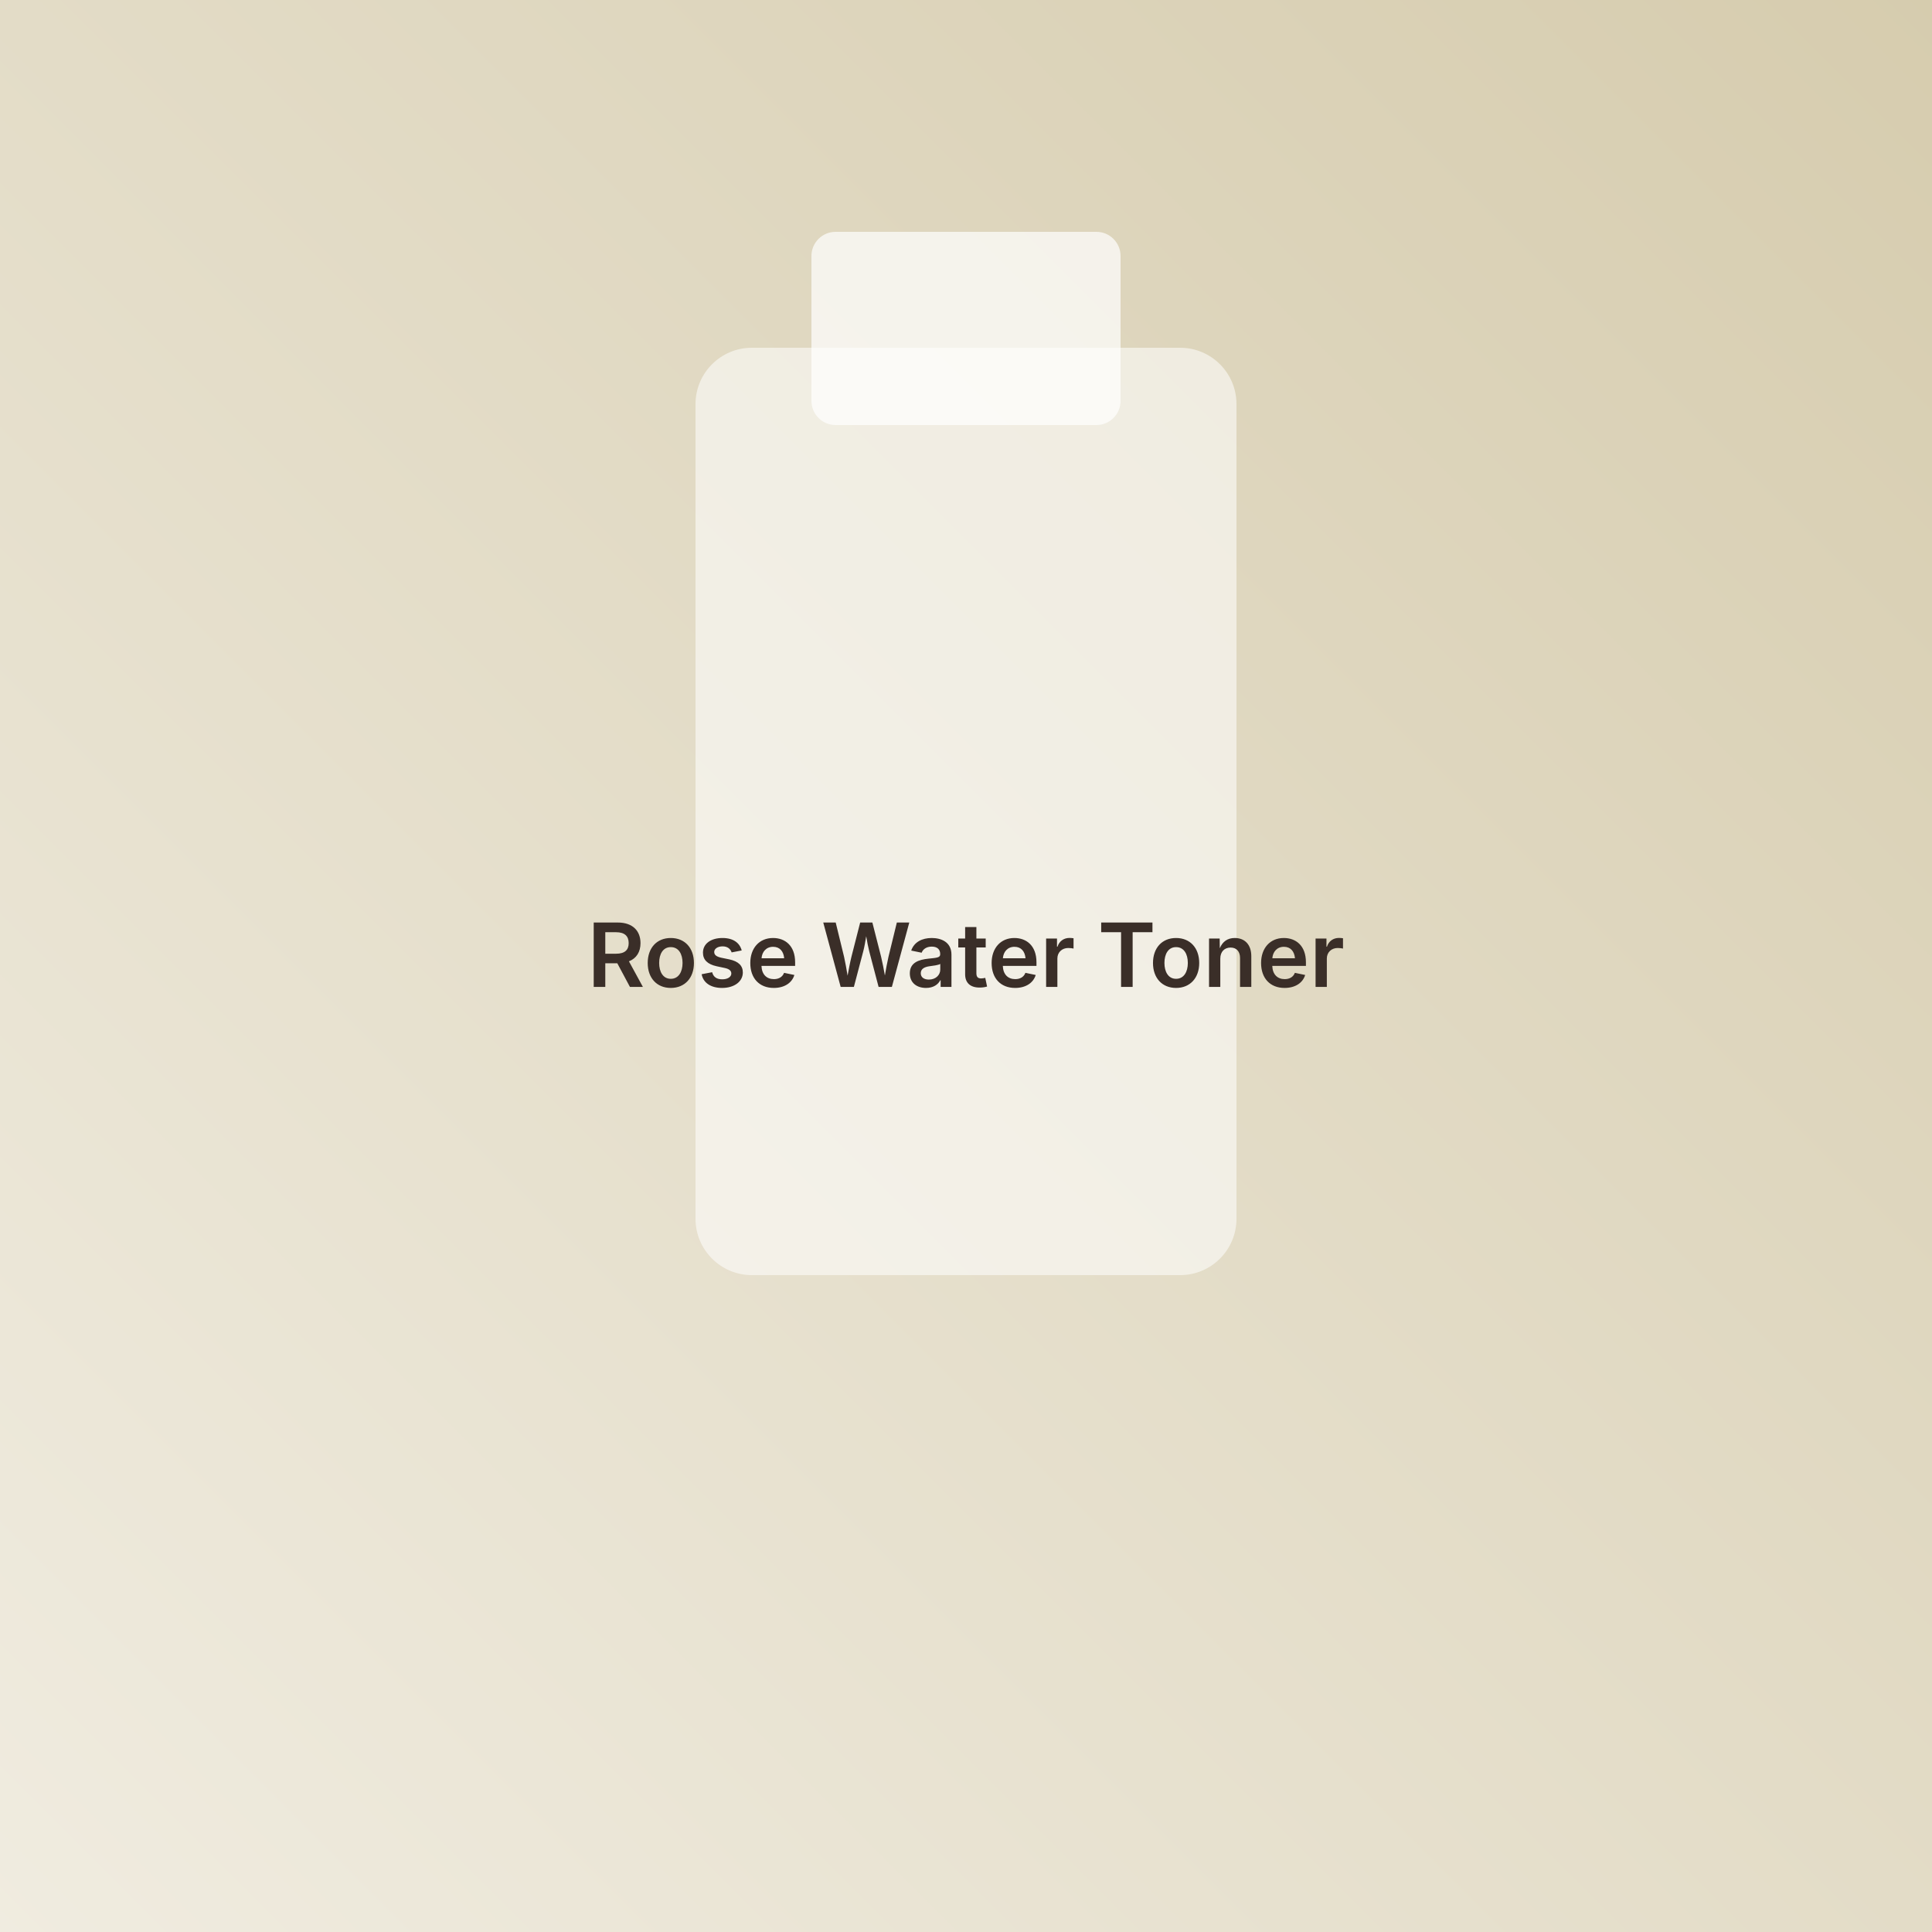
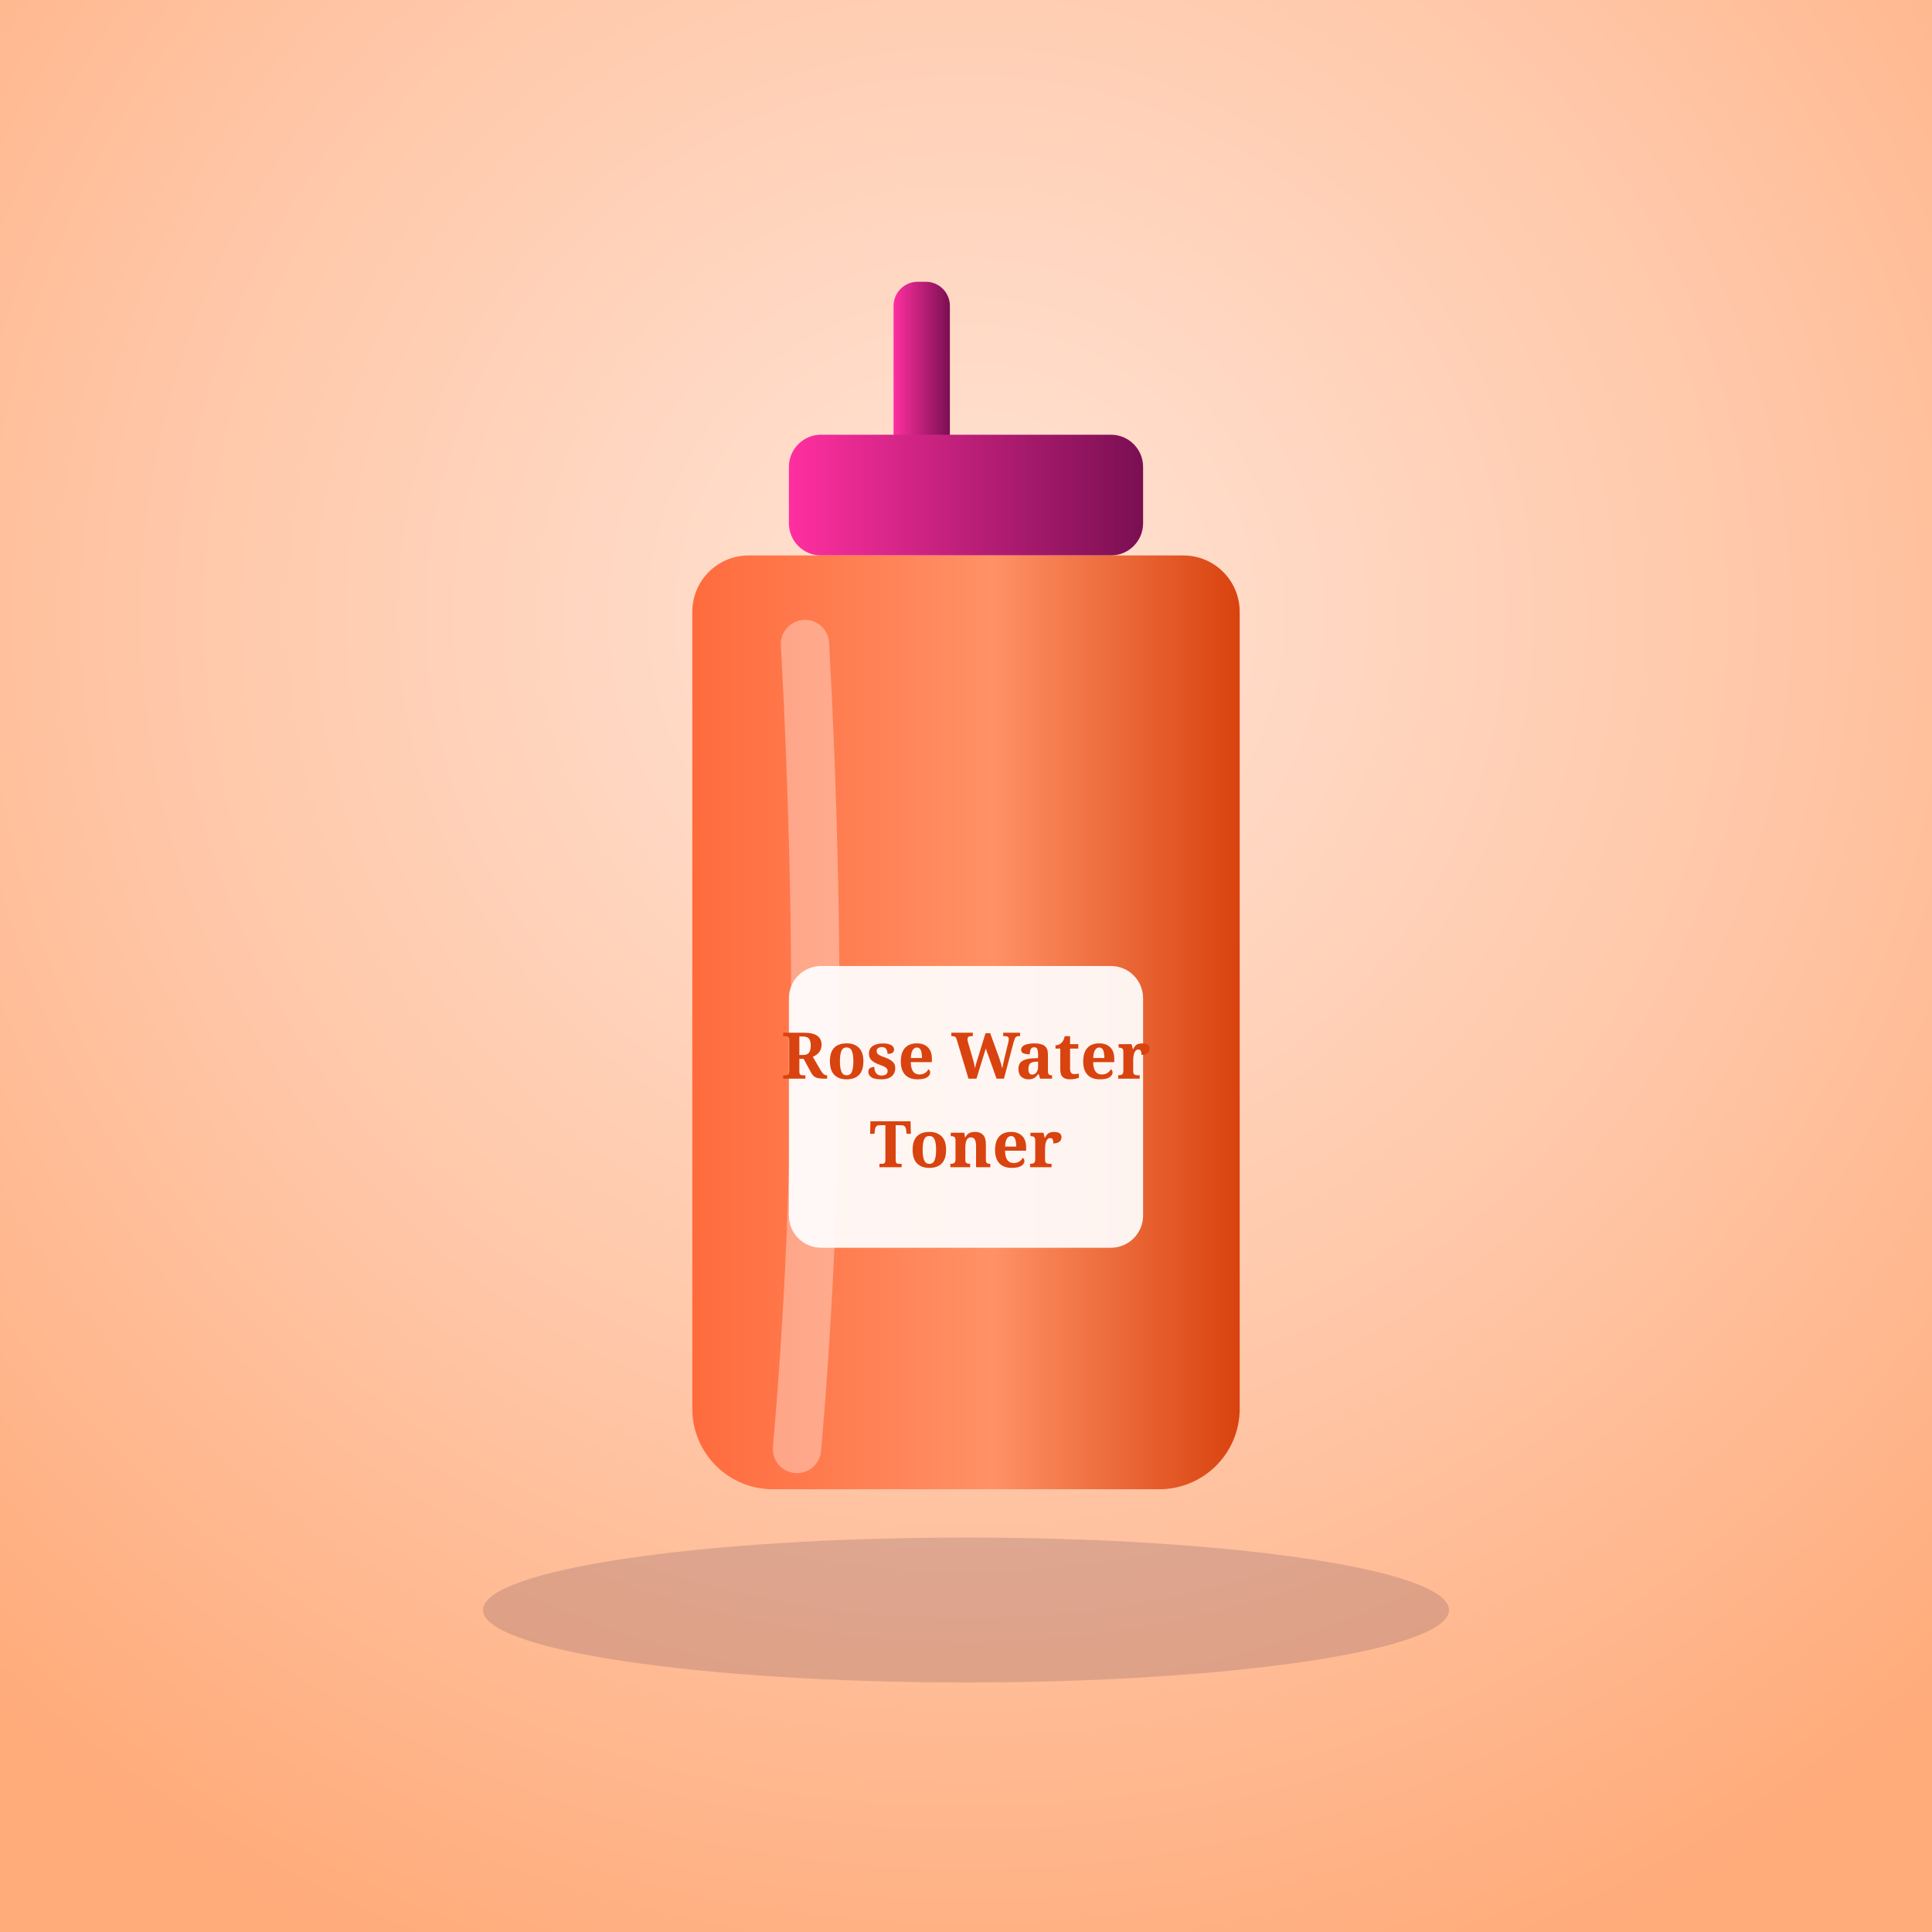
<svg xmlns="http://www.w3.org/2000/svg" width="480" height="480" viewBox="0 0 480 480">
  <defs>
-     <linearGradient id="g927vo3" x1="0%" y1="100%" x2="100%" y2="0%">
-       <stop offset="0%" stop-color="#f0ece0" />
-       <stop offset="100%" stop-color="#d6ccae" />
+     <radialGradient id="bg" cx="50%" cy="32%" r="75%">
+       <stop offset="0%" stop-color="#ffe4d6" />
+       <stop offset="55%" stop-color="#ffc7a8" />
+       <stop offset="100%" stop-color="#ffab7a" />
+     </radialGradient>
+     <linearGradient id="body" x1="0%" y1="0%" x2="100%" y2="0%">
+       <stop offset="0%" stop-color="#ff6b3d" />
+       <stop offset="55%" stop-color="#ff9166" />
+       <stop offset="100%" stop-color="#d9430f" />
+     </linearGradient>
+     <linearGradient id="cap" x1="0%" y1="0%" x2="100%" y2="0%">
+       <stop offset="0%" stop-color="#ff2fa0" />
+       <stop offset="100%" stop-color="#7a0f52" />
    </linearGradient>
  </defs>
-   <rect width="480" height="480" fill="url(#g927vo3)" />
-   <rect x="172.8" y="86.4" width="134.4" height="230.4" rx="14" fill="#ffffff" opacity="0.55" />
-   <rect x="201.6" y="57.6" width="76.8" height="48" rx="6" fill="#ffffff" opacity="0.7" />
-   <text x="50%" y="245.2" text-anchor="middle" font-family="Inter, sans-serif" font-size="22" fill="#3a2e28" font-weight="600">Rose Water Toner</text>
+   <rect width="480" height="480" fill="url(#bg)" />
+   <ellipse cx="240" cy="400" rx="120" ry="18" fill="#2a1440" opacity="0.16" />
+   <rect x="222" y="70" width="14" height="50" rx="6" fill="url(#cap)" />
+   <rect x="196" y="108" width="88" height="30" rx="8" fill="url(#cap)" />
+   <path d="M186 138 h108 a14 14 0 0 1 14 14 v198 a20 20 0 0 1 -20 20 h-96 a20 20 0 0 1 -20 -20 v-198 a14 14 0 0 1 14 -14 z" fill="url(#body)" />
+   <path d="M200 160 q6 110 -2 200" stroke="#ffffff" stroke-width="12" stroke-linecap="round" opacity="0.35" fill="none" />
+   <rect x="196" y="240" width="88" height="70" rx="8" fill="#ffffff" opacity="0.92" />
+   <text x="240" y="268" text-anchor="middle" font-family="Georgia, 'Playfair Display', serif" font-size="16" fill="#d9430f" font-weight="700">Rose Water</text>
+   <text x="240" y="290" text-anchor="middle" font-family="Georgia, 'Playfair Display', serif" font-size="16" fill="#d9430f" font-weight="700">Toner</text>
</svg>
